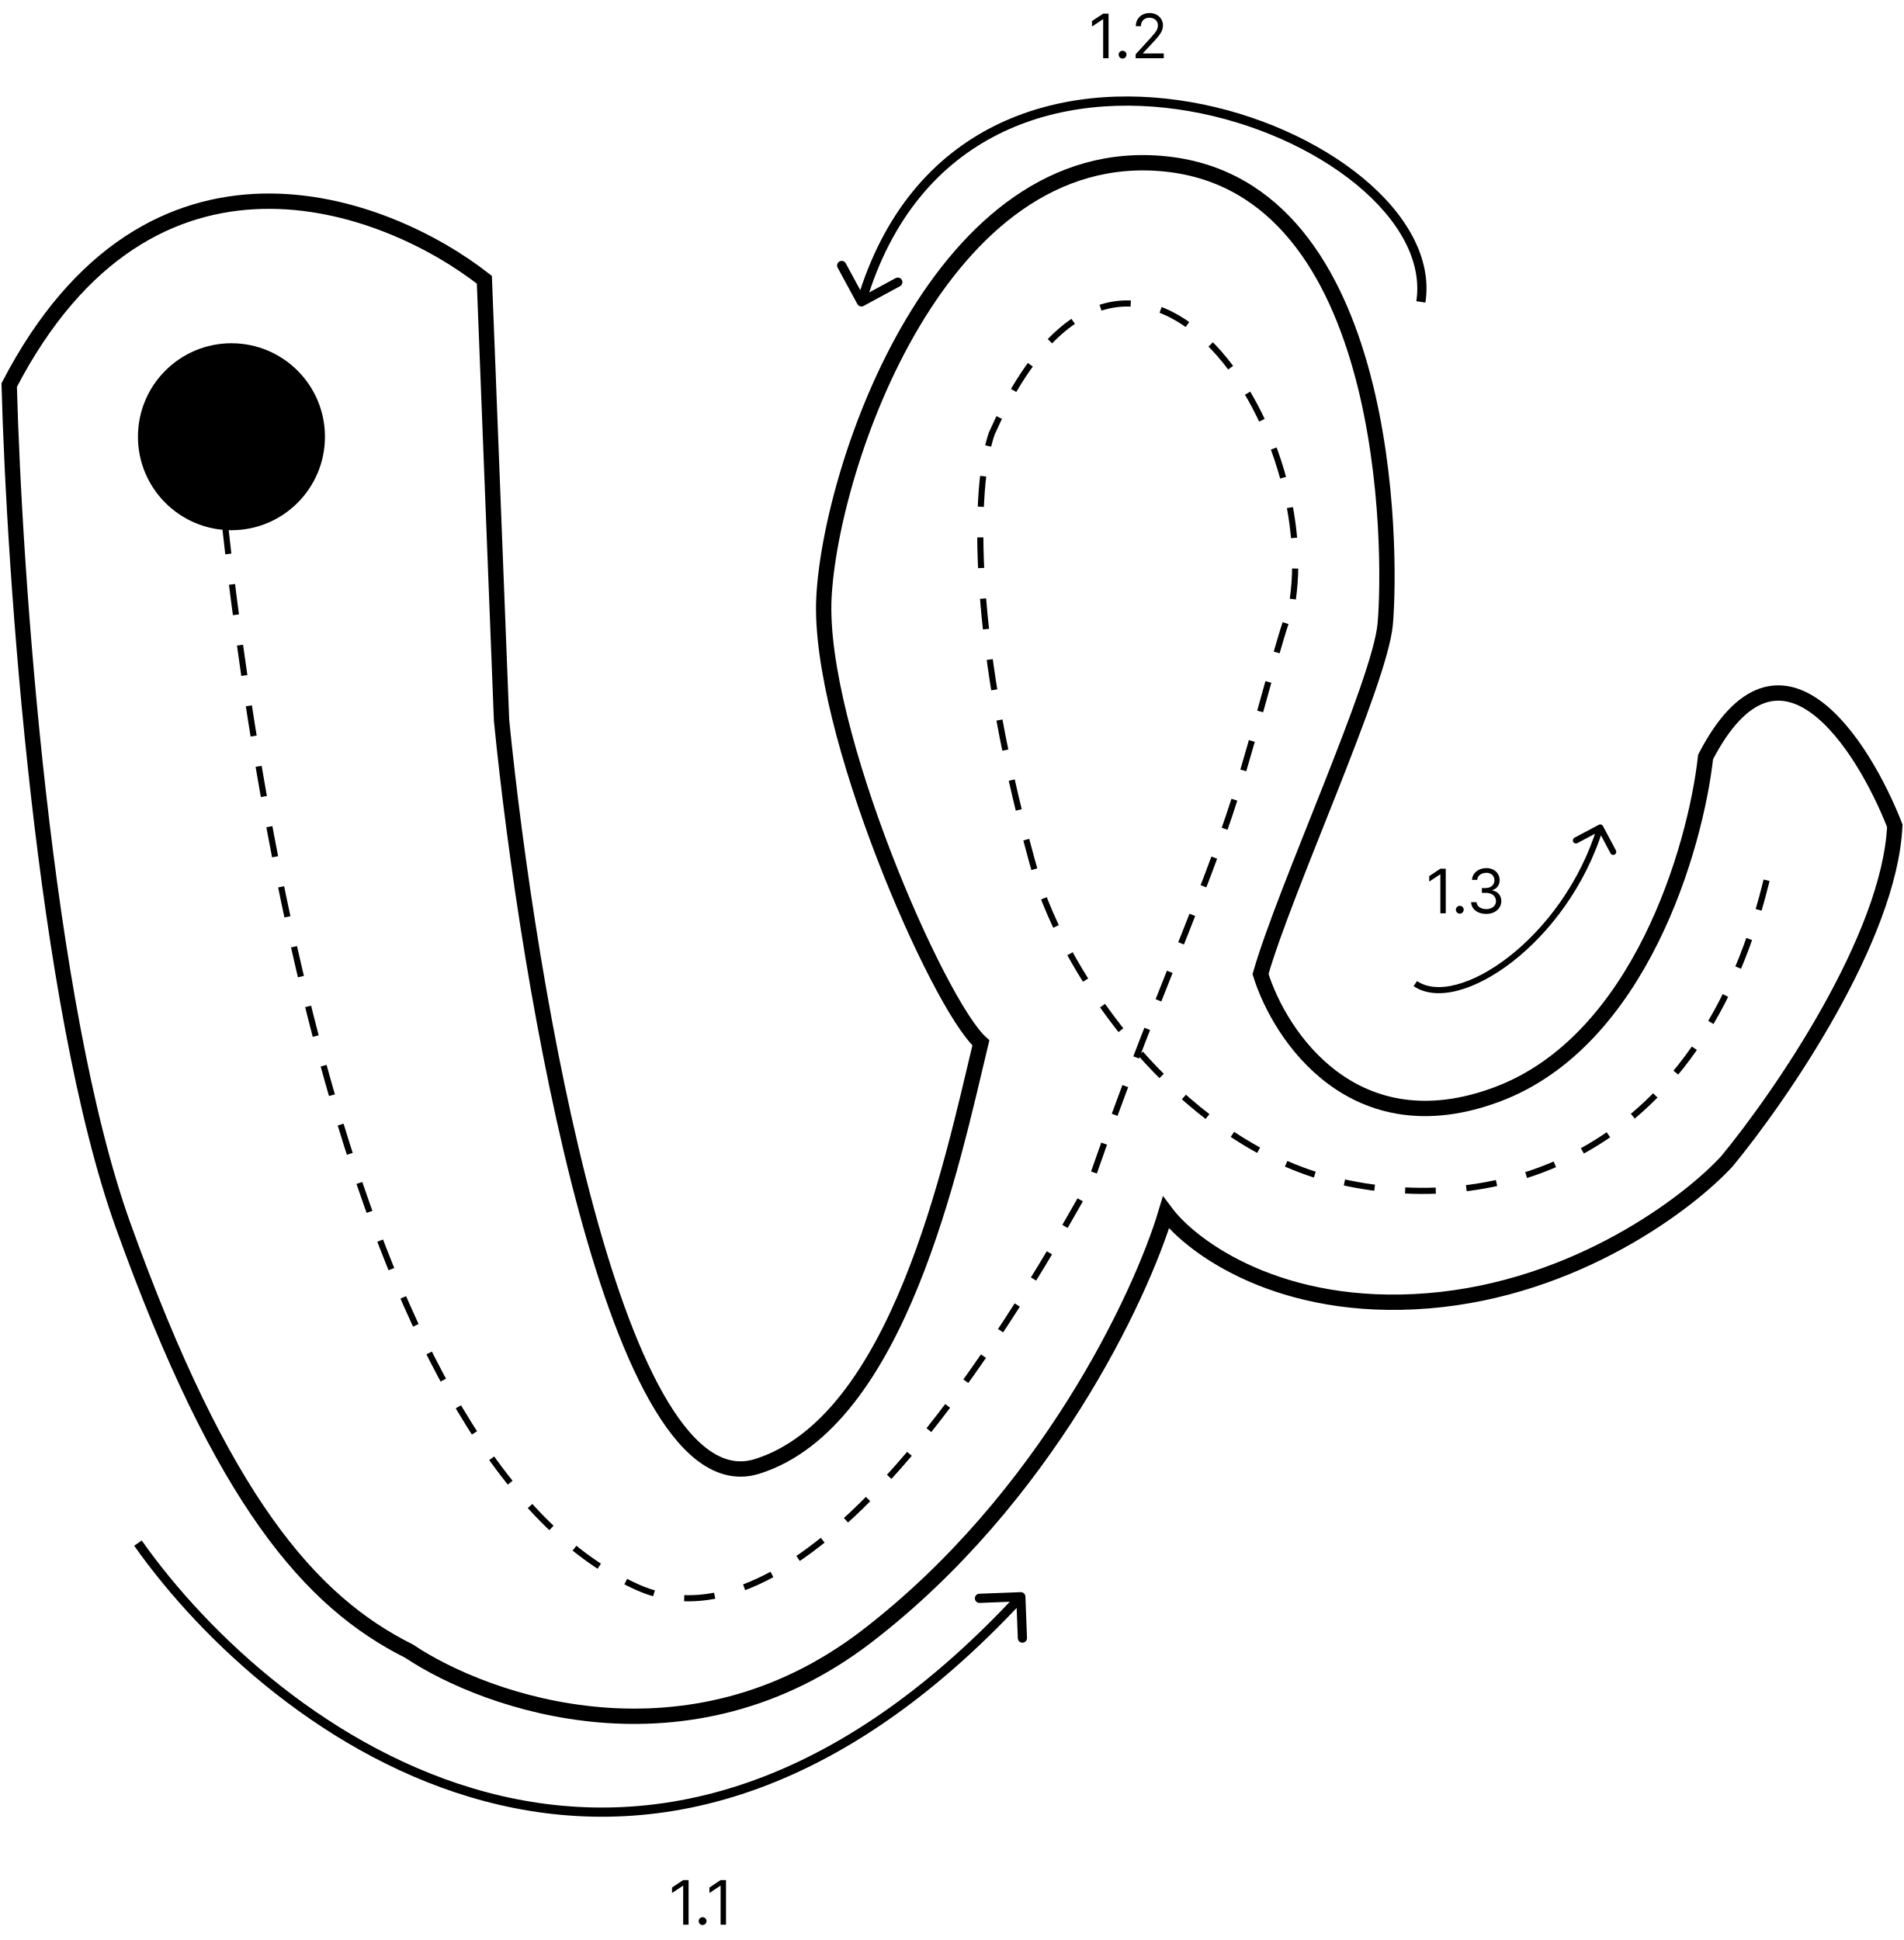
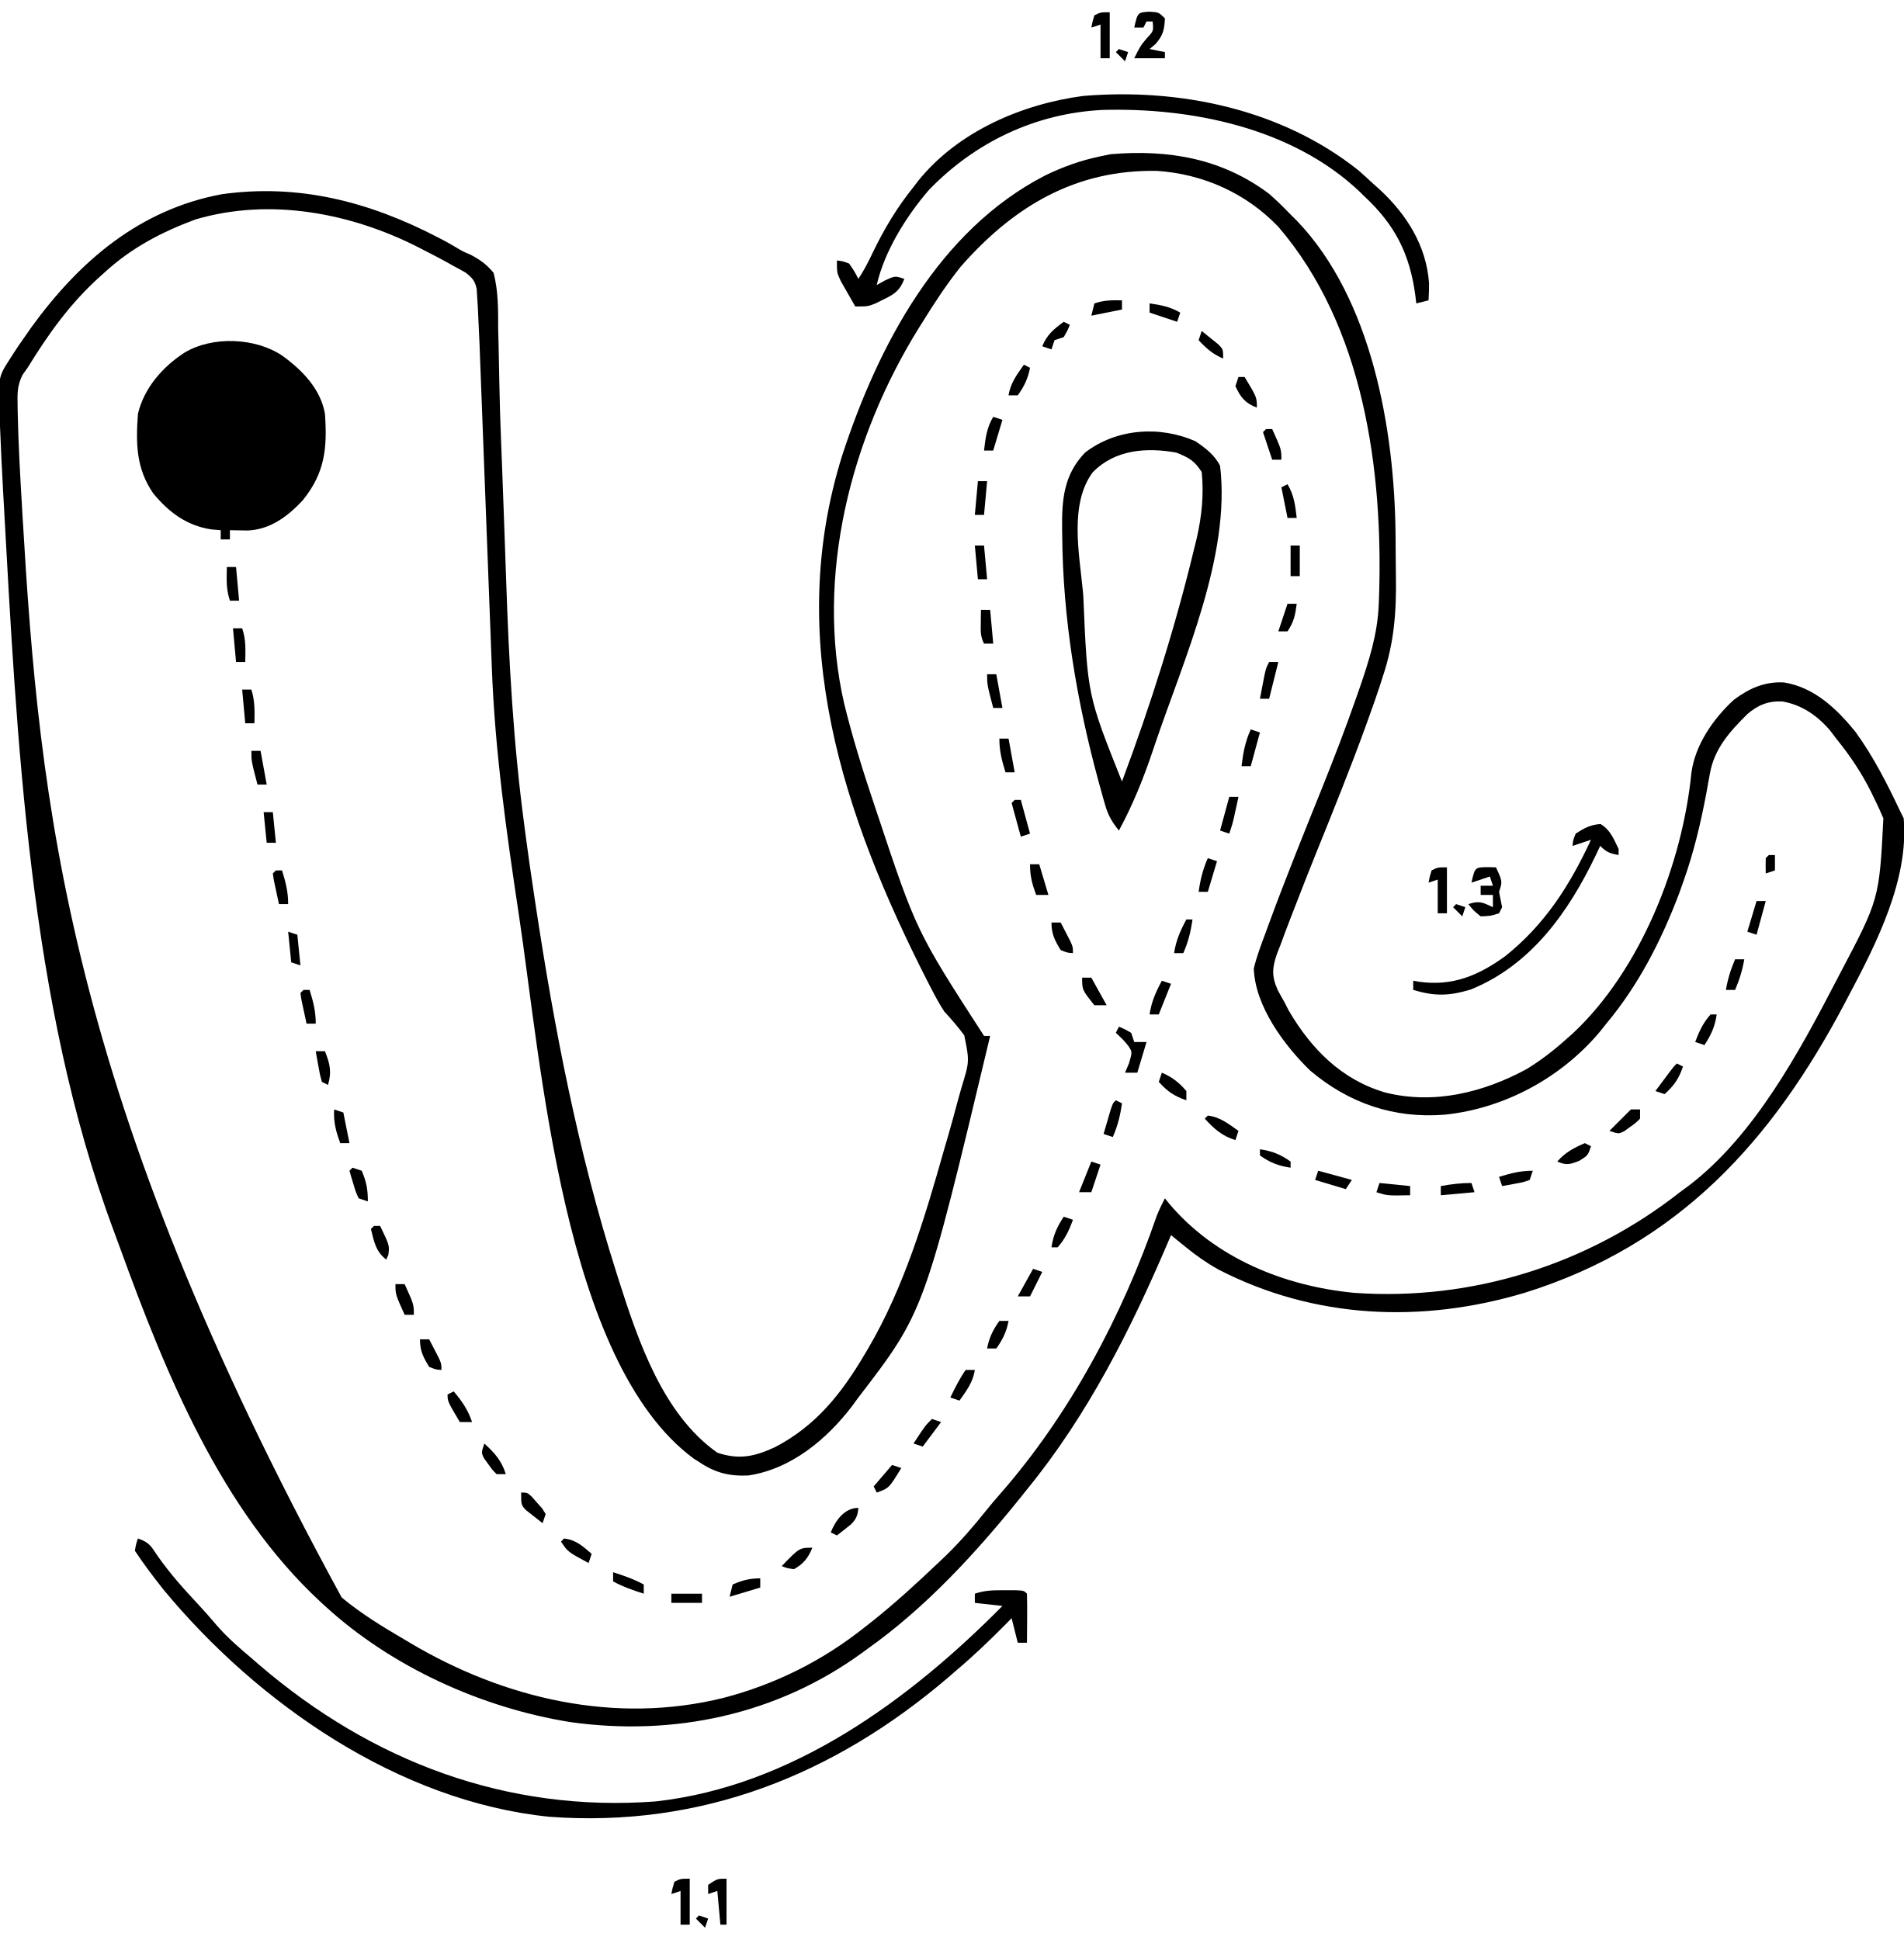
- <svg xmlns="http://www.w3.org/2000/svg" width="621" height="633" viewBox="0 0 621 633" fill="none">
-   <path d="M224.619 613.455V628H222.858V615.301H222.773L219.222 617.659V615.869L222.858 613.455H224.619ZM229.193 628.114C228.843 628.114 228.542 627.988 228.291 627.737C228.04 627.486 227.915 627.186 227.915 626.835C227.915 626.485 228.04 626.184 228.291 625.933C228.542 625.682 228.843 625.557 229.193 625.557C229.544 625.557 229.844 625.682 230.095 625.933C230.346 626.184 230.472 626.485 230.472 626.835C230.472 627.067 230.412 627.28 230.294 627.474C230.18 627.669 230.027 627.825 229.832 627.943C229.643 628.057 229.43 628.114 229.193 628.114ZM236.826 613.455V628H235.065V615.301H234.98L231.429 617.659V615.869L235.065 613.455H236.826Z" fill="black" />
-   <path d="M3 125.651C49.01 36.998 125.506 65.801 158.002 91.284L163.613 235.064C172.263 322.268 201.066 493.027 247.076 478.439C293.086 463.85 310.386 380.247 319.971 340.27C305.944 327.645 266.667 237.87 268.771 195.086C270.875 152.303 306.692 45.785 380.336 53.5C453.979 61.215 453.979 179.746 451.875 203.593C450.192 222.67 419.145 290.005 411.196 317.826C417.508 338.165 441.776 374.496 488.346 357.102C534.917 339.708 553.106 276.445 556.379 246.988C580.506 200.417 607.579 242.546 618.099 269.431C616.416 305.903 580.927 357.57 563.393 378.845C551.002 392.405 514.157 420.506 465.903 424.434C417.649 428.361 388.752 406.899 380.336 395.678C372.153 423.031 341.199 488.959 282.846 533.847C224.492 578.735 158.937 555.823 133.454 538.757C101.191 522.625 72.435 489.661 40.172 399.886C14.362 328.066 4.637 187.138 3 125.651Z" stroke="black" stroke-width="5" />
-   <path d="M361.619 4.455V19H359.858V6.301H359.773L356.222 8.659V6.869L359.858 4.455H361.619ZM366.193 19.114C365.843 19.114 365.542 18.988 365.291 18.737C365.04 18.486 364.915 18.186 364.915 17.835C364.915 17.485 365.04 17.184 365.291 16.933C365.542 16.682 365.843 16.557 366.193 16.557C366.544 16.557 366.844 16.682 367.095 16.933C367.346 17.184 367.472 17.485 367.472 17.835C367.472 18.067 367.412 18.28 367.294 18.474C367.18 18.669 367.027 18.825 366.832 18.943C366.643 19.057 366.43 19.114 366.193 19.114ZM370.451 19V17.722L375.252 12.466C375.816 11.85 376.28 11.315 376.644 10.861C377.009 10.402 377.279 9.971 377.454 9.568C377.634 9.161 377.724 8.735 377.724 8.29C377.724 7.778 377.601 7.336 377.354 6.962C377.113 6.588 376.781 6.299 376.36 6.095C375.939 5.892 375.465 5.79 374.94 5.79C374.381 5.79 373.893 5.906 373.477 6.138C373.065 6.365 372.745 6.685 372.518 7.097C372.295 7.509 372.184 7.991 372.184 8.545H370.508C370.508 7.693 370.704 6.945 371.097 6.301C371.49 5.657 372.025 5.155 372.702 4.795C373.384 4.436 374.149 4.256 374.996 4.256C375.849 4.256 376.604 4.436 377.262 4.795C377.92 5.155 378.436 5.641 378.81 6.251C379.184 6.862 379.371 7.542 379.371 8.29C379.371 8.825 379.274 9.348 379.08 9.859C378.891 10.366 378.559 10.932 378.086 11.557C377.617 12.177 376.966 12.935 376.133 13.829L372.866 17.324V17.438H379.627V19H370.451Z" fill="black" />
-   <path d="M471.619 283.455V298H469.858V285.301H469.773L466.222 287.659V285.869L469.858 283.455H471.619ZM476.193 298.114C475.843 298.114 475.542 297.988 475.291 297.737C475.04 297.486 474.915 297.186 474.915 296.835C474.915 296.485 475.04 296.184 475.291 295.933C475.542 295.682 475.843 295.557 476.193 295.557C476.544 295.557 476.844 295.682 477.095 295.933C477.346 296.184 477.472 296.485 477.472 296.835C477.472 297.067 477.412 297.28 477.294 297.474C477.18 297.669 477.027 297.825 476.832 297.943C476.643 298.057 476.43 298.114 476.193 298.114ZM484.819 298.199C483.881 298.199 483.046 298.038 482.312 297.716C481.583 297.394 481.003 296.946 480.572 296.374C480.146 295.796 479.914 295.126 479.876 294.364H481.665C481.703 294.832 481.864 295.237 482.148 295.578C482.433 295.914 482.804 296.175 483.263 296.359C483.723 296.544 484.232 296.636 484.79 296.636C485.415 296.636 485.969 296.527 486.452 296.31C486.935 296.092 487.314 295.789 487.589 295.401C487.863 295.012 488.001 294.562 488.001 294.051C488.001 293.516 487.868 293.045 487.603 292.638C487.338 292.226 486.95 291.904 486.438 291.672C485.927 291.44 485.302 291.324 484.563 291.324H483.398V289.761H484.563C485.141 289.761 485.647 289.657 486.083 289.449C486.523 289.241 486.867 288.947 487.113 288.568C487.364 288.189 487.489 287.744 487.489 287.233C487.489 286.741 487.38 286.312 487.163 285.947C486.945 285.583 486.637 285.299 486.239 285.095C485.846 284.892 485.382 284.79 484.847 284.79C484.345 284.79 483.872 284.882 483.427 285.067C482.987 285.247 482.627 285.509 482.347 285.855C482.068 286.196 481.916 286.608 481.893 287.091H480.188C480.217 286.329 480.446 285.661 480.877 285.088C481.308 284.51 481.871 284.061 482.567 283.739C483.268 283.417 484.038 283.256 484.876 283.256C485.775 283.256 486.547 283.438 487.191 283.803C487.835 284.162 488.33 284.638 488.675 285.23C489.021 285.822 489.194 286.461 489.194 287.148C489.194 287.967 488.978 288.665 488.548 289.243C488.121 289.821 487.541 290.221 486.808 290.443V290.557C487.726 290.708 488.443 291.099 488.96 291.729C489.476 292.354 489.734 293.128 489.734 294.051C489.734 294.842 489.518 295.552 489.087 296.182C488.661 296.807 488.079 297.299 487.34 297.659C486.602 298.019 485.761 298.199 484.819 298.199Z" fill="black" />
-   <path d="M522.903 269.531C522.644 269.043 522.038 268.858 521.55 269.117L513.601 273.337C513.113 273.596 512.928 274.201 513.187 274.689C513.446 275.177 514.051 275.362 514.539 275.103L521.605 271.352L525.356 278.418C525.615 278.906 526.22 279.092 526.708 278.833C527.196 278.574 527.382 277.968 527.123 277.48L522.903 269.531ZM461.127 321.759C464.941 324.371 470.078 324.654 475.648 323.187C481.233 321.716 487.392 318.455 493.426 313.754C505.497 304.35 517.223 289.063 522.975 270.293L521.063 269.707C515.439 288.059 503.964 303.008 492.197 312.176C486.312 316.76 480.393 319.869 475.138 321.253C469.869 322.641 465.406 322.266 462.258 320.109L461.127 321.759Z" fill="black" />
-   <path d="M69.5 131.002C79.5 252.502 114 471.501 205 516.502C218 522.931 266.5 546.501 356 385.002C375.167 330.002 389.5 300.001 401 266.001C408.885 242.689 420.833 194 420.5 202C435 141.499 368 41.498 323.5 141.499C317.667 158.499 316.1 209.502 338.5 287.502C351 324.835 388.5 373.489 435 385.002C487.5 398.001 557.6 378.302 578 279.502" stroke="black" stroke-width="2" stroke-dasharray="10 10" />
-   <path d="M334.499 520.942C334.467 520.115 333.77 519.469 332.942 519.501L319.452 520.019C318.625 520.051 317.979 520.748 318.011 521.576C318.043 522.403 318.74 523.049 319.568 523.017L331.559 522.556L332.019 534.548C332.051 535.375 332.748 536.021 333.576 535.989C334.403 535.957 335.049 535.26 335.017 534.432L334.499 520.942ZM43.774 504.364C65.818 535.629 106.783 574.089 158.103 587.712C209.58 601.377 271.175 589.971 334.101 522.019L331.899 519.981C269.625 587.229 209.137 598.156 158.872 584.813C108.45 571.428 68.015 533.538 46.226 502.636L43.774 504.364Z" fill="black" />
-   <path d="M279.681 99.215C280.076 99.944 280.986 100.214 281.715 99.82L293.584 93.389C294.313 92.994 294.583 92.084 294.189 91.355C293.794 90.627 292.884 90.356 292.155 90.751L281.604 96.467L275.888 85.916C275.493 85.188 274.583 84.917 273.855 85.312C273.126 85.707 272.856 86.617 273.25 87.346L279.681 99.215ZM464.983 98.728C467.225 84.084 458.529 69.519 444.303 57.84C430.028 46.119 409.891 37.031 388.444 33.31C366.993 29.589 344.105 31.216 324.383 41.092C304.62 50.989 288.172 69.104 279.562 98.073L282.438 98.928C290.828 70.697 306.755 53.275 325.726 43.775C344.739 34.254 366.944 32.625 387.931 36.266C408.922 39.908 428.566 48.8 442.4 60.158C456.283 71.557 464.025 85.168 462.017 98.274L464.983 98.728Z" fill="black" />
-   <circle cx="75.5" cy="142.5" r="30.5" fill="black" />
+ <svg xmlns="http://www.w3.org/2000/svg" version="1.1" width="621" height="633">
+   <path d="M0 0 C2.478 2.167 4.777 4.413 7.051 6.793 C7.733 7.467 8.415 8.141 9.117 8.836 C33.596 34.369 40.973 77.068 41.289 111.211 C41.297 112.071 41.305 112.932 41.314 113.818 C41.327 115.625 41.338 117.433 41.346 119.24 C41.357 121.058 41.378 122.876 41.407 124.694 C41.599 136.484 40.851 146.53 37.051 157.793 C36.734 158.786 36.417 159.778 36.091 160.801 C35.107 163.798 34.06 166.764 32.988 169.73 C32.581 170.869 32.173 172.008 31.753 173.182 C26.502 187.69 20.689 201.992 14.916 216.299 C12.96 221.158 11.04 226.031 9.158 230.919 C8.412 232.855 7.66 234.787 6.901 236.718 C5.805 239.534 4.756 242.364 3.719 245.203 C3.387 246.038 3.056 246.874 2.714 247.734 C1.066 252.416 0.773 255.105 2.797 259.723 C3.522 261.094 4.271 262.453 5.051 263.793 C5.508 264.689 5.966 265.585 6.438 266.508 C13.811 279.107 23.746 289.178 38.074 293.305 C53.906 297.216 69.775 293.299 83.898 285.711 C88.675 282.805 92.906 279.537 97.051 275.793 C97.724 275.201 98.397 274.61 99.09 274 C121.254 253.293 134.876 218.671 137.801 188.918 C139.037 179.792 144.964 171.254 151.676 165.105 C156.616 161.414 161.666 159.142 167.957 159.457 C177.939 161.059 185.266 168.102 191.402 175.707 C197.322 183.905 201.74 192.678 206.051 201.793 C206.381 202.453 206.711 203.113 207.051 203.793 C208.8 223.739 198.147 244.662 189.051 261.793 C188.685 262.491 188.319 263.189 187.942 263.909 C164.069 309.26 133.454 342.97 83.542 358.578 C49.993 368.66 14.86 367.226 -16.574 350.98 C-20.437 348.809 -23.851 346.392 -27.285 343.594 C-28.605 342.523 -28.605 342.523 -29.951 341.431 C-30.61 340.89 -31.27 340.35 -31.949 339.793 C-32.22 340.43 -32.49 341.067 -32.769 341.723 C-45.071 370.554 -59.025 398.397 -78.949 422.793 C-79.707 423.742 -80.465 424.69 -81.246 425.668 C-95.772 443.7 -112.01 461.337 -130.949 474.793 C-131.529 475.217 -132.109 475.641 -132.707 476.079 C-160.46 496.294 -194.244 503.462 -228.074 498.668 C-256.963 493.998 -286.303 480.673 -307.949 460.793 C-308.452 460.332 -308.955 459.872 -309.474 459.397 C-341.894 429.349 -359.967 384.783 -374.755 344.08 C-375.483 342.076 -376.218 340.074 -376.964 338.076 C-404.511 264.165 -408.424 178.154 -412.762 100.23 C-412.825 99.098 -412.889 97.965 -412.954 96.798 C-413.339 89.798 -413.673 82.798 -413.949 75.793 C-414.001 74.613 -414.001 74.613 -414.053 73.409 C-414.597 59.889 -414.597 59.889 -410.512 53.605 C-409.973 52.756 -409.973 52.756 -409.424 51.89 C-408.305 50.159 -407.139 48.475 -405.949 46.793 C-405.217 45.74 -404.485 44.687 -403.73 43.602 C-388.023 21.948 -368.43 5.186 -341.643 0.172 C-316.395 -3.384 -293.368 2.677 -271.137 14.23 C-270.133 14.751 -270.133 14.751 -269.109 15.282 C-267.8 15.985 -266.506 16.718 -265.232 17.482 C-262.948 18.846 -262.948 18.846 -260.408 19.922 C-257.262 21.581 -255.249 23.058 -252.949 25.793 C-251.363 31.831 -251.455 37.807 -251.441 44.02 C-251.4 45.884 -251.354 47.748 -251.303 49.612 C-251.201 53.599 -251.123 57.585 -251.064 61.573 C-250.962 67.79 -250.753 74.001 -250.513 80.214 C-250.453 81.774 -250.453 81.774 -250.391 83.366 C-250.309 85.487 -250.227 87.608 -250.144 89.73 C-249.934 95.147 -249.741 100.566 -249.547 105.984 C-249.488 107.611 -249.488 107.611 -249.428 109.27 C-249.229 114.782 -249.035 120.293 -248.85 125.805 C-247.944 152.64 -246.509 179.171 -242.949 205.793 C-242.732 207.46 -242.732 207.46 -242.511 209.16 C-241.647 215.758 -240.701 222.34 -239.699 228.918 C-239.554 229.883 -239.409 230.848 -239.259 231.843 C-233.14 272.366 -225.373 312.69 -212.949 351.793 C-212.661 352.708 -212.372 353.622 -212.075 354.564 C-205.733 374.413 -197.704 398.274 -179.949 410.793 C-172.823 413.168 -167.807 412.072 -161.137 408.98 C-147.845 402.078 -139.431 391.496 -131.949 378.793 C-131.567 378.151 -131.184 377.51 -130.79 376.849 C-119.013 356.794 -112.245 334.05 -105.949 311.793 C-105.532 310.364 -105.114 308.936 -104.696 307.507 C-103.594 303.721 -102.556 299.922 -101.554 296.109 C-101.155 294.623 -100.74 293.142 -100.306 291.667 C-97.68 283.116 -97.68 283.116 -99.399 274.615 C-101.439 271.838 -103.625 269.333 -105.949 266.793 C-107.564 264.337 -108.92 261.781 -110.262 259.168 C-110.81 258.112 -110.81 258.112 -111.369 257.035 C-139.1 202.596 -158.002 145.371 -139.225 85.419 C-127.54 49.606 -107.742 11.912 -73.012 -5.957 C-67.106 -8.82 -61.371 -10.882 -54.949 -12.207 C-53.856 -12.434 -52.763 -12.661 -51.637 -12.895 C-32.714 -14.498 -15.372 -11.504 0 0 Z M-100.551 23.797 C-105.128 29.515 -109.097 35.57 -112.949 41.793 C-113.519 42.699 -113.519 42.699 -114.101 43.623 C-136.442 79.495 -148.115 124.888 -138.562 166.43 C-135.866 177.375 -132.538 188.111 -128.949 198.793 C-128.631 199.743 -128.312 200.692 -127.984 201.671 C-115.028 240.644 -115.028 240.644 -92.949 274.793 C-92.289 274.793 -91.629 274.793 -90.949 274.793 C-112.43 364.761 -112.43 364.761 -133.949 392.793 C-134.631 393.728 -135.313 394.662 -136.016 395.625 C-144.356 406.531 -155.902 416.137 -169.867 418.23 C-176.154 418.508 -180.753 417.305 -185.949 413.793 C-186.509 413.438 -187.068 413.084 -187.645 412.719 C-230.342 381.242 -237.432 283.074 -244.699 235.23 C-248.719 208.5 -252.513 181.782 -253.506 154.742 C-253.577 152.893 -253.577 152.893 -253.649 151.006 C-253.751 148.354 -253.851 145.702 -253.95 143.05 C-254.108 138.845 -254.269 134.64 -254.43 130.436 C-254.831 119.999 -255.226 109.563 -255.621 99.126 C-255.929 90.996 -256.238 82.866 -256.551 74.735 C-256.711 70.566 -256.869 66.397 -257.024 62.228 C-257.145 59.014 -257.269 55.8 -257.393 52.585 C-257.434 51.449 -257.476 50.312 -257.519 49.14 C-257.641 46.023 -257.786 42.908 -257.949 39.793 C-257.999 38.76 -258.048 37.727 -258.099 36.662 C-258.162 35.679 -258.226 34.695 -258.292 33.682 C-258.37 32.376 -258.37 32.376 -258.45 31.044 C-259.046 28.358 -259.886 27.46 -262.02 25.777 C-263.347 24.991 -264.701 24.247 -266.074 23.543 C-267.151 22.936 -267.151 22.936 -268.249 22.316 C-270.46 21.091 -272.695 19.935 -274.949 18.793 C-275.615 18.447 -276.28 18.101 -276.965 17.745 C-299.21 6.293 -325.767 1.187 -350.207 8.402 C-361.284 12.519 -371.222 17.725 -379.949 25.793 C-380.44 26.232 -380.93 26.67 -381.435 27.123 C-391.093 35.83 -398.168 45.744 -404.949 56.793 C-405.49 57.548 -406.03 58.304 -406.587 59.082 C-408.366 62.622 -408.284 65.177 -408.211 69.133 C-408.199 69.869 -408.187 70.604 -408.175 71.363 C-407.962 81.703 -407.37 92.032 -406.762 102.355 C-406.697 103.47 -406.632 104.584 -406.565 105.733 C-401.08 198.644 -392.241 293.511 -302.488 458.039 C-296.099 463.343 -289.103 467.611 -281.949 471.793 C-281.322 472.166 -280.695 472.539 -280.049 472.923 C-249.342 491.147 -213.2 499.534 -177.949 490.793 C-161.01 486.37 -145.653 478.705 -131.949 467.793 C-131.073 467.107 -130.196 466.421 -129.293 465.715 C-121.847 459.766 -114.856 453.352 -107.949 446.793 C-107.122 446.008 -106.294 445.223 -105.441 444.414 C-100.665 439.763 -96.393 434.84 -92.238 429.629 C-90.771 427.811 -89.268 426.021 -87.723 424.27 C-65.038 398.399 -47.854 366.114 -36.676 333.69 C-35.894 331.648 -34.956 329.733 -33.949 327.793 C-33.45 328.41 -32.951 329.028 -32.438 329.664 C-17.493 347.291 4.998 356.449 27.762 358.63 C66.005 361.359 103.91 349.503 134.051 325.793 C135.553 324.683 135.553 324.683 137.086 323.551 C158.258 307.356 172.933 280.125 185.051 256.793 C185.448 256.032 185.845 255.27 186.254 254.486 C199.077 230.162 199.077 230.162 200.426 203.818 C199.543 201.682 198.575 199.615 197.551 197.543 C197.193 196.801 196.835 196.059 196.466 195.294 C193.298 188.918 189.535 183.332 185.051 177.793 C184.4 176.937 183.749 176.081 183.078 175.199 C178.978 170.332 173.775 166.732 167.426 165.668 C162.818 165.476 159.534 166.819 156.051 169.793 C150.324 175.498 145.276 181.037 143.84 189.188 C143.65 190.218 143.46 191.248 143.264 192.309 C143.07 193.397 142.876 194.485 142.676 195.605 C140.772 205.64 138.509 215.178 135.051 224.793 C134.623 225.993 134.195 227.193 133.754 228.43 C127.985 243.679 120.528 258.246 110.051 270.793 C109.368 271.65 108.684 272.507 107.98 273.391 C95.386 288.426 76.815 298.504 57.293 300.502 C40.818 301.83 26.065 296.797 13.43 286.109 C4.953 277.855 -4.545 265.079 -4.949 252.793 C-4.01 248.887 -2.607 245.176 -1.199 241.418 C-0.553 239.646 -0.553 239.646 0.107 237.839 C5.468 223.268 11.297 208.865 17.097 194.465 C21.08 184.544 24.921 174.594 28.449 164.5 C28.93 163.13 28.93 163.13 29.42 161.732 C32.547 152.644 35.453 143.701 35.801 134.043 C35.835 133.243 35.868 132.443 35.903 131.618 C37.288 90.166 30.893 43.21 3.051 10.793 C-7.421 -0.154 -21.397 -6.426 -36.473 -7.445 C-63.059 -7.958 -83.3 4.118 -100.551 23.797 Z " fill="#000000" transform="translate(413.9492,63.20703)" />
+   <path d="M0 0 C6.518 4.69 12.553 10.812 14 19 C14.799 30.256 13.991 38.319 6.75 47.25 C1.903 52.473 -3.823 56.764 -11.141 57.098 C-11.837 57.086 -12.533 57.074 -13.25 57.062 C-15.106 57.032 -15.106 57.032 -17 57 C-17 57.99 -17 58.98 -17 60 C-17.99 60 -18.98 60 -20 60 C-20 59.01 -20 58.02 -20 57 C-20.99 56.917 -21.98 56.835 -23 56.75 C-31.05 55.549 -36.905 51.182 -42 45 C-47.642 36.827 -47.7 28.635 -47 19 C-44.976 10.561 -38.978 3.719 -31.812 -0.938 C-22.695 -6.416 -8.77 -5.841 0 0 Z " fill="#000000" transform="translate(92,116)" />
+   <path d="M0 0 C3.241 2.205 6.227 4.453 8 8 C11.529 37.305 -3.859 71.156 -13.188 98.688 C-13.433 99.421 -13.679 100.154 -13.933 100.91 C-16.996 110.004 -20.428 118.536 -25 127 C-27.144 124.354 -28.486 122.129 -29.43 118.859 C-29.665 118.049 -29.901 117.239 -30.143 116.405 C-30.385 115.529 -30.626 114.653 -30.875 113.75 C-31.133 112.822 -31.392 111.894 -31.658 110.937 C-38.781 84.738 -43.296 57.864 -43.5 30.688 C-43.51 30.012 -43.521 29.336 -43.532 28.639 C-43.649 18.983 -42.98 10.889 -36.062 3.688 C-25.816 -4.223 -11.574 -5.167 0 0 Z M-33.562 10.125 C-41.182 20.424 -37.948 36.588 -36.812 48.375 C-36.748 49.044 -36.684 49.713 -36.618 50.403 C-35.259 82.802 -35.259 82.802 -24 111 C-14.654 86.003 -6.616 60.647 -0.375 34.688 C-0.127 33.688 0.121 32.688 0.376 31.658 C2.015 24.5 2.762 17.335 2 10 C-0.423 6.255 -2.162 5.339 -6.25 3.688 C-15.908 1.917 -26.317 2.649 -33.562 10.125 Z " fill="#000000" transform="translate(390,144)" />
+   <path d="M0 0 C3.756 1.252 4.31 2.569 6.5 5.812 C10.421 11.372 14.755 16.266 19.398 21.211 C21.563 23.532 23.639 25.89 25.688 28.312 C29.143 32.282 32.969 35.628 37 39 C37.862 39.75 38.725 40.5 39.613 41.273 C76.339 72.781 120.321 89.439 168.899 85.782 C213.259 80.874 251.516 52.815 282 22 C279.03 21.67 276.06 21.34 273 21 C273 20.01 273 19.02 273 18 C276.394 16.869 279.053 16.867 282.625 16.875 C283.793 16.872 284.961 16.87 286.164 16.867 C289 17 289 17 290 18 C290.073 20.697 290.092 23.367 290.062 26.062 C290.058 26.821 290.053 27.58 290.049 28.361 C290.037 30.241 290.019 32.12 290 34 C289.01 34 288.02 34 287 34 C286.34 31.36 285.68 28.72 285 26 C284.371 26.641 283.742 27.281 283.094 27.941 C277.899 33.191 272.641 38.236 267 43 C266.153 43.736 265.306 44.472 264.434 45.23 C227.059 77.215 183.656 94.469 134.163 90.789 C85.156 85.826 39.172 53.926 8.414 16.773 C5.099 12.632 1.943 8.415 -1 4 C-0.625 1.812 -0.625 1.812 0 0 Z " fill="#000000" transform="translate(45,502)" />
+   <path d="M0 0 C1.624 1.436 3.23 2.893 4.812 4.375 C5.536 5.02 6.259 5.664 7.004 6.328 C15.785 14.526 22.136 24.654 22.984 36.844 C22.997 38.688 22.917 40.533 22.812 42.375 C21.492 42.705 20.172 43.035 18.812 43.375 C18.715 42.541 18.617 41.707 18.516 40.848 C16.708 27.244 11.908 17.749 1.812 8.375 C1.285 7.854 0.758 7.333 0.215 6.797 C-21.727 -13.887 -54.379 -20.55 -83.47 -19.757 C-105.278 -18.699 -125.084 -9.292 -140.188 6.375 C-147.482 14.827 -154.697 26.344 -157.188 37.375 C-156.259 36.859 -155.331 36.344 -154.375 35.812 C-151.188 34.375 -151.188 34.375 -148.188 35.375 C-149.644 39.205 -151.419 40.373 -155.062 42.125 C-155.926 42.553 -156.79 42.981 -157.68 43.422 C-160.188 44.375 -160.188 44.375 -164.188 44.375 C-165.198 42.631 -166.195 40.88 -167.188 39.125 C-168.023 37.663 -168.023 37.663 -168.875 36.172 C-170.188 33.375 -170.188 33.375 -170.188 29.375 C-168.375 29.562 -168.375 29.562 -166.188 30.375 C-164.438 32.938 -164.438 32.938 -163.188 35.375 C-161.374 32.655 -159.979 29.923 -158.574 26.98 C-154.816 19.158 -150.65 12.161 -145.188 5.375 C-144.647 4.671 -144.107 3.967 -143.551 3.242 C-130.642 -12.699 -109.918 -21.638 -89.945 -24.309 C-58.462 -26.96 -25.149 -20.064 0 0 Z " fill="#000000" transform="translate(443.1875,55.625)" />
+   <path d="M0 0 C3.19 1.914 4.254 4.824 5.875 8.125 C5.875 8.785 5.875 9.445 5.875 10.125 C3.008 9.552 2.014 9.264 -0.125 7.125 C-0.61 8.152 -1.094 9.18 -1.594 10.238 C-10.473 28.737 -22.646 46.017 -42.375 54 C-49.501 56.138 -54.099 56.22 -61.125 54.125 C-61.125 53.135 -61.125 52.145 -61.125 51.125 C-60.519 51.232 -59.913 51.339 -59.289 51.449 C-48.396 53.008 -39.907 49.487 -31.125 43.125 C-18.126 32.75 -10.087 20.056 -3.125 5.125 C-5.105 5.785 -7.085 6.445 -9.125 7.125 C-9 5.312 -9 5.312 -8.125 3.125 C-5.39 1.362 -3.278 0.193 0 0 Z " fill="#000000" transform="translate(522.125,268.875)" />
+   <path d="M0 0 C1.454 0.031 1.454 0.031 2.938 0.062 C5.062 4.688 5.062 4.688 3.938 8.062 C4.263 9.731 4.596 11.397 4.938 13.062 C4.607 13.723 4.277 14.383 3.938 15.062 C1.125 15.938 1.125 15.938 -2.062 16.062 C-4.438 14.125 -4.438 14.125 -6.062 12.062 C-2.439 10.855 -1.421 11.519 1.938 13.062 C1.938 11.742 1.938 10.422 1.938 9.062 C0.618 9.062 -0.703 9.062 -2.062 9.062 C-2.062 8.072 -2.062 7.082 -2.062 6.062 C-0.743 6.062 0.578 6.062 1.938 6.062 C1.607 5.072 1.278 4.082 0.938 3.062 C-1.042 3.723 -3.022 4.383 -5.062 5.062 C-3.938 0.08 -3.938 0.08 0 0 Z " fill="#000000" transform="translate(485.0625,282.9375)" />
+   <path d="M0 0 C3.062 0.188 3.062 0.188 5.062 2.188 C4.9 5.924 4.475 7.713 2 10.562 C1.361 11.099 0.721 11.635 0.062 12.188 C1.712 12.518 3.362 12.848 5.062 13.188 C5.062 13.848 5.062 14.508 5.062 15.188 C1.762 15.188 -1.538 15.188 -4.938 15.188 C-2.938 11.188 -2.938 11.188 -0.812 8.625 C1.367 6.304 1.367 6.304 1.062 3.188 C0.403 3.188 -0.258 3.188 -0.938 3.188 C-1.268 3.848 -1.597 4.508 -1.938 5.188 C-2.928 5.188 -3.917 5.188 -4.938 5.188 C-3.821 0.244 -3.821 0.244 0 0 Z " fill="#000000" transform="translate(374.9375,3.8125)" />
+   <path d="M0 0 C1.938 0.812 1.938 0.812 4 2 C4.33 2.99 4.66 3.98 5 5 C6.32 5 7.64 5 9 5 C8.01 8.3 7.02 11.6 6 15 C4.68 15 3.36 15 2 15 C2.433 13.969 2.866 12.938 3.312 11.875 C4.373 8.24 4.373 8.24 3.02 6.199 C1.485 4.347 1.485 4.347 -1 2 C-0.67 1.34 -0.34 0.68 0 0 Z " fill="#000000" transform="translate(365,335)" />
+   <path d="M0 0 C0 4.95 0 9.9 0 15 C-0.99 15 -1.98 15 -3 15 C-3 11.37 -3 7.74 -3 4 C-3.99 4.33 -4.98 4.66 -6 5 C-5.625 3.062 -5.625 3.062 -5 1 C-3 0 -3 0 0 0 Z " fill="#000000" transform="translate(225,613)" />
+   <path d="M0 0 C0 4.95 0 9.9 0 15 C-0.99 15 -1.98 15 -3 15 C-3 11.37 -3 7.74 -3 4 C-3.99 4.33 -4.98 4.66 -6 5 C-5.625 3.062 -5.625 3.062 -5 1 C-3 0 -3 0 0 0 Z " fill="#000000" transform="translate(472,283)" />
+   <path d="M0 0 C0 4.95 0 9.9 0 15 C-0.99 15 -1.98 15 -3 15 C-3 11.37 -3 7.74 -3 4 C-3.99 4.33 -4.98 4.66 -6 5 C-5.625 3.062 -5.625 3.062 -5 1 C-3 0 -3 0 0 0 Z " fill="#000000" transform="translate(362,4)" />
+   <path d="M0 0 C0 4.95 0 9.9 0 15 C-0.66 15 -1.32 15 -2 15 C-2.33 11.37 -2.66 7.74 -3 4 C-3.99 4.33 -4.98 4.66 -6 5 C-6 4.01 -6 3.02 -6 2 C-3 0 -3 0 0 0 Z " fill="#000000" transform="translate(237,613)" />
+   <path d="M0 0 C3.363 1.441 5.629 3.206 8 6 C8 6.99 8 7.98 8 9 C4.063 7.688 1.773 6.081 -1 3 C-0.67 2.01 -0.34 1.02 0 0 Z " fill="#000000" transform="translate(379,350)" />
+   <path d="M0 0 C0.99 0.33 1.98 0.66 3 1 C2.01 4.63 1.02 8.26 0 12 C-0.99 12 -1.98 12 -3 12 C-2.492 7.682 -1.803 3.967 0 0 Z " fill="#000000" transform="translate(408,238)" />
+   <path d="M0 0 C0.99 0 1.98 0 3 0 C2.01 3.96 1.02 7.92 0 12 C-0.99 12 -1.98 12 -3 12 C-2.691 10.374 -2.378 8.749 -2.062 7.125 C-1.888 6.22 -1.714 5.315 -1.535 4.383 C-1 2 -1 2 0 0 Z " fill="#000000" transform="translate(414,216)" />
+   <path d="M0 0 C-0.176 2.379 -0.697 3.702 -2.402 5.379 C-3.906 6.621 -5.451 7.814 -7 9 C-7.66 8.67 -8.32 8.34 -9 8 C-7.474 4.115 -4.498 0 0 0 Z " fill="#000000" transform="translate(280,492)" />
+   <path d="M0 0 C3.394 3.126 5.606 5.565 7 10 C6.01 10 5.02 10 4 10 C2.578 8.574 2.578 8.574 1.25 6.688 C0.801 6.073 0.353 5.458 -0.109 4.824 C-1 3 -1 3 0 0 Z " fill="#000000" transform="translate(158,471)" />
+   <path d="M0 0 C2.743 3.2 4.63 6.005 6 10 C4.68 10 3.36 10 2 10 C-2 3.25 -2 3.25 -2 1 C-1.34 0.67 -0.68 0.34 0 0 Z " fill="#000000" transform="translate(148,454)" />
+   <path d="M0 0 C0.66 0.33 1.32 0.66 2 1 C1.449 4.949 0.611 8.349 -1 12 C-1.99 11.67 -2.98 11.34 -4 11 C-3.525 9.353 -3.045 7.707 -2.562 6.062 C-2.296 5.146 -2.029 4.229 -1.754 3.285 C-1 1 -1 1 0 0 Z " fill="#000000" transform="translate(364,359)" />
+   <path d="M0 0 C0.99 0.33 1.98 0.66 3 1 C1.68 4.3 0.36 7.6 -1 11 C-1.99 11 -2.98 11 -4 11 C-3.393 6.872 -1.962 3.668 0 0 Z " fill="#000000" transform="translate(379,320)" />
+   <path d="M0 0 C0.99 0 1.98 0 3 0 C2.69 1.438 2.377 2.875 2.062 4.312 C1.888 5.113 1.714 5.914 1.535 6.738 C1 9 1 9 0 12 C-0.99 11.67 -1.98 11.34 -3 11 C-2.01 7.37 -1.02 3.74 0 0 Z " fill="#000000" transform="translate(401,260)" />
+   <path d="M0 0 C0.66 0.33 1.32 0.66 2 1 C1.188 2.938 1.188 2.938 0 5 C-0.99 5.33 -1.98 5.66 -3 6 C-3.33 6.99 -3.66 7.98 -4 9 C-4.99 8.67 -5.98 8.34 -7 8 C-5.509 4.205 -3.243 2.39 0 0 Z " fill="#000000" transform="translate(347,105)" />
+   <path d="M0 0 C0.99 0.33 1.98 0.66 3 1 C-1 7.571 -1 7.571 -5 9 C-5.33 8.34 -5.66 7.68 -6 7 C-4.02 4.69 -2.04 2.38 0 0 Z " fill="#000000" transform="translate(291,478)" />
+   <path d="M0 0 C0.99 0 1.98 0 3 0 C3.672 1.289 4.337 2.581 5 3.875 C5.371 4.594 5.742 5.314 6.125 6.055 C7 8 7 8 7 10 C5.188 9.875 5.188 9.875 3 9 C1.047 5.791 0 3.779 0 0 Z " fill="#000000" transform="translate(137,437)" />
+   <path d="M0 0 C0.99 0.33 1.98 0.66 3 1 C4.522 4.604 5 7.052 5 11 C4.01 10.67 3.02 10.34 2 10 C1.051 7.934 1.051 7.934 0.312 5.438 C0.061 4.611 -0.19 3.785 -0.449 2.934 C-0.631 2.296 -0.813 1.657 -1 1 C-0.67 0.67 -0.34 0.34 0 0 Z " fill="#000000" transform="translate(115,381)" />
+   <path d="M0 0 C0.66 0.33 1.32 0.66 2 1 C1 4 1 4 -1.812 5.75 C-4.964 6.986 -5.969 7.282 -9 6 C-6.454 3.029 -3.578 1.522 0 0 Z " fill="#000000" transform="translate(517,373)" />
+   <path d="M0 0 C3.983 0.443 6.797 2.743 10 5 C9.67 5.99 9.34 6.98 9 8 C4.565 6.606 2.126 4.394 -1 1 C-0.67 0.67 -0.34 0.34 0 0 Z " fill="#000000" transform="translate(394,364)" />
+   <path d="M0 0 C0.66 0.33 1.32 0.66 2 1 C0.688 4.937 -0.919 7.227 -4 10 C-4.99 9.67 -5.98 9.34 -7 9 C-6.022 7.687 -5.042 6.374 -4.062 5.062 C-3.517 4.332 -2.972 3.601 -2.41 2.848 C-1 1 -1 1 0 0 Z " fill="#000000" transform="translate(547,347)" />
+   <path d="M0 0 C0.99 0 1.98 0 3 0 C4.65 2.97 6.3 5.94 8 9 C6.68 9 5.36 9 4 9 C0 4 0 4 0 0 Z " fill="#000000" transform="translate(353,319)" />
+   <path d="M0 0 C0.99 0 1.98 0 3 0 C3.672 1.289 4.337 2.581 5 3.875 C5.371 4.594 5.742 5.314 6.125 6.055 C7 8 7 8 7 10 C5.188 9.875 5.188 9.875 3 9 C1.047 5.791 0 3.779 0 0 Z " fill="#000000" transform="translate(343,301)" />
+   <path d="M0 0 C0.66 0 1.32 0 2 0 C1.449 3.949 0.611 7.349 -1 11 C-1.99 11 -2.98 11 -4 11 C-3.393 6.872 -1.962 3.668 0 0 Z " fill="#000000" transform="translate(387,300)" />
+   <path d="M0 0 C0.99 0.33 1.98 0.66 3 1 C2.01 4.3 1.02 7.6 0 11 C-0.99 11 -1.98 11 -3 11 C-2.449 7.051 -1.611 3.651 0 0 Z " fill="#000000" transform="translate(394,280)" />
+   <path d="M0 0 C0.66 0 1.32 0 2 0 C2.99 3.63 3.98 7.26 5 11 C4.01 11.33 3.02 11.66 2 12 C1.01 8.37 0.02 4.74 -1 1 C-0.67 0.67 -0.34 0.34 0 0 Z " fill="#000000" transform="translate(331,261)" />
+   <path d="M0 0 C0.99 0.33 1.98 0.66 3 1 C2.01 4.3 1.02 7.6 0 11 C-0.99 11 -1.98 11 -3 11 C-2.532 6.944 -2.12 3.534 0 0 Z " fill="#000000" transform="translate(324,136)" />
+   <path d="M0 0 C3.865 0.414 6.127 2.526 9 5 C8.67 5.99 8.34 6.98 8 8 C1.25 4.375 1.25 4.375 -1 1 C-0.67 0.67 -0.34 0.34 0 0 Z " fill="#000000" transform="translate(184,502)" />
+   <path d="M0 0 C2 0 2 0 3.543 1.426 C4.086 2.048 4.628 2.671 5.188 3.312 C5.738 3.927 6.288 4.542 6.855 5.176 C7.422 6.079 7.422 6.079 8 7 C7.67 7.99 7.34 8.98 7 10 C5.822 9.098 4.658 8.178 3.5 7.25 C2.85 6.74 2.201 6.229 1.531 5.703 C0 4 0 4 0 0 Z " fill="#000000" transform="translate(170,487)" />
+   <path d="M0 0 C0.99 0 1.98 0 3 0 C2.385 3.995 0.294 6.745 -2 10 C-2.99 9.67 -3.98 9.34 -5 9 C-3.499 5.883 -1.976 2.845 0 0 Z " fill="#000000" transform="translate(315,447)" />
+   <path d="M0 0 C0.99 0.33 1.98 0.66 3 1 C2.01 3.97 1.02 6.94 0 10 C-1.32 10 -2.64 10 -4 10 C-2.68 6.7 -1.36 3.4 0 0 Z " fill="#000000" transform="translate(356,379)" />
+   <path d="M0 0 C0.99 0 1.98 0 3 0 C3 0.99 3 1.98 3 3 C1.574 4.422 1.574 4.422 -0.312 5.75 C-0.927 6.199 -1.542 6.647 -2.176 7.109 C-4 8 -4 8 -7 7 C-4.667 4.667 -2.333 2.333 0 0 Z " fill="#000000" transform="translate(532,362)" />
+   <path d="M0 0 C0.99 0.33 1.98 0.66 3 1 C3.66 4.3 4.32 7.6 5 11 C4.01 11 3.02 11 2 11 C0.577 7.177 -0.24 4.087 0 0 Z " fill="#000000" transform="translate(109,362)" />
+   <path d="M0 0 C0.99 0 1.98 0 3 0 C4.63 4.122 5.263 6.707 4 11 C3.34 10.67 2.68 10.34 2 10 C1.367 7.715 1.367 7.715 0.875 4.938 C0.707 4.018 0.54 3.099 0.367 2.152 C0.246 1.442 0.125 0.732 0 0 Z " fill="#000000" transform="translate(103,343)" />
+   <path d="M0 0 C0.66 0 1.32 0 2 0 C3.193 3.877 4 6.916 4 11 C3.01 11 2.02 11 1 11 C0.639 9.356 0.286 7.709 -0.062 6.062 C-0.26 5.146 -0.457 4.229 -0.66 3.285 C-0.772 2.531 -0.884 1.777 -1 1 C-0.67 0.67 -0.34 0.34 0 0 Z " fill="#000000" transform="translate(99,323)" />
+   <path d="M0 0 C0.99 0 1.98 0 3 0 C3.99 3.3 4.98 6.6 6 10 C4.68 10 3.36 10 2 10 C0.684 6.38 0 3.904 0 0 Z " fill="#000000" transform="translate(336,282)" />
+   <path d="M0 0 C0.99 0 1.98 0 3 0 C3.66 3.63 4.32 7.26 5 11 C4.01 11 3.02 11 2 11 C0 3.375 0 3.375 0 0 Z " fill="#000000" transform="translate(82,245)" />
+   <path d="M0 0 C0.99 0 1.98 0 3 0 C3.66 3.63 4.32 7.26 5 11 C4.01 11 3.02 11 2 11 C0.807 7.123 0 4.084 0 0 Z " fill="#000000" transform="translate(326,241)" />
+   <path d="M0 0 C0.99 0 1.98 0 3 0 C4.176 3.674 4.074 7.169 4 11 C3.01 11 2.02 11 1 11 C0.67 7.37 0.34 3.74 0 0 Z " fill="#000000" transform="translate(79,225)" />
+   <path d="M0 0 C0.99 0 1.98 0 3 0 C3.66 3.63 4.32 7.26 5 11 C4.01 11 3.02 11 2 11 C0 3.375 0 3.375 0 0 Z " fill="#000000" transform="translate(322,220)" />
+   <path d="M0 0 C0.99 0 1.98 0 3 0 C4.283 3.85 4.066 6.947 4 11 C3.01 11 2.02 11 1 11 C0.67 7.37 0.34 3.74 0 0 Z " fill="#000000" transform="translate(76,205)" />
+   <path d="M0 0 C0.99 0 1.98 0 3 0 C3.33 3.63 3.66 7.26 4 11 C3.01 11 2.02 11 1 11 C-0.283 7.15 -0.066 4.053 0 0 Z " fill="#000000" transform="translate(74,185)" />
+   <path d="M0 0 C0 0.99 0 1.98 0 3 C-4.95 4.485 -4.95 4.485 -10 6 C-9.67 4.68 -9.34 3.36 -9 2 C-5.823 0.618 -3.469 0 0 0 Z " fill="#000000" transform="translate(248,515)" />
+   <path d="M0 0 C0.99 0 1.98 0 3 0 C6 6.625 6 6.625 6 10 C5.01 10 4.02 10 3 10 C0 3.375 0 3.375 0 0 Z " fill="#000000" transform="translate(129,419)" />
+   <path d="M0 0 C0.99 0.33 1.98 0.66 3 1 C1.68 3.64 0.36 6.28 -1 9 C-2.32 9 -3.64 9 -5 9 C-3.35 6.03 -1.7 3.06 0 0 Z " fill="#000000" transform="translate(337,414)" />
+   <path d="M0 0 C0.66 0 1.32 0 2 0 C5.077 6.4 5.077 6.4 4.688 9.438 C4.461 9.953 4.234 10.469 4 11 C0.558 8.34 0.005 5.097 -1 1 C-0.67 0.67 -0.34 0.34 0 0 Z " fill="#000000" transform="translate(122,400)" />
+   <path d="M0 0 C0.99 0.33 1.98 0.66 3 1 C1.758 4.439 0.443 7.252 -2 10 C-2.66 10 -3.32 10 -4 10 C-3.435 6.042 -2.191 3.334 0 0 Z " fill="#000000" transform="translate(347,397)" />
+   <path d="M0 0 C-0.33 0.99 -0.66 1.98 -1 3 C-3.066 3.73 -3.066 3.73 -5.562 4.188 C-6.389 4.346 -7.215 4.505 -8.066 4.668 C-9.024 4.832 -9.024 4.832 -10 5 C-10.33 4.01 -10.66 3.02 -11 2 C-7.123 0.807 -4.084 0 0 0 Z " fill="#000000" transform="translate(500,382)" />
+   <path d="M0 0 C5.445 1.485 5.445 1.485 11 3 C10.01 4.485 10.01 4.485 9 6 C5.7 5.01 2.4 4.02 -1 3 C-0.67 2.01 -0.34 1.02 0 0 Z " fill="#000000" transform="translate(430,382)" />
+   <path d="M0 0 C0.66 0 1.32 0 2 0 C3.193 3.877 4 6.916 4 11 C3.01 11 2.02 11 1 11 C0.639 9.356 0.286 7.709 -0.062 6.062 C-0.26 5.146 -0.457 4.229 -0.66 3.285 C-0.772 2.531 -0.884 1.777 -1 1 C-0.67 0.67 -0.34 0.34 0 0 Z " fill="#000000" transform="translate(90,284)" />
+   <path d="M0 0 C0.99 0 1.98 0 3 0 C3.33 3.3 3.66 6.6 4 10 C3.01 10 2.02 10 1 10 C0.67 6.7 0.34 3.4 0 0 Z " fill="#000000" transform="translate(86,265)" />
+   <path d="M0 0 C0.99 0 1.98 0 3 0 C3.33 3.63 3.66 7.26 4 11 C3.01 11 2.02 11 1 11 C-0.203 8.595 -0.101 7.05 -0.062 4.375 C-0.053 3.558 -0.044 2.74 -0.035 1.898 C-0.024 1.272 -0.012 0.645 0 0 Z " fill="#000000" transform="translate(320,199)" />
+   <path d="M0 0 C0.66 0 1.32 0 2 0 C6 6.625 6 6.625 6 10 C2.191 8.555 0.703 6.674 -1 3 C-0.67 2.01 -0.34 1.02 0 0 Z " fill="#000000" transform="translate(404,123)" />
+   <path d="M0 0 C0.66 0.33 1.32 0.66 2 1 C1.354 4.486 0.076 7.125 -2 10 C-2.99 10 -3.98 10 -5 10 C-4.385 6.005 -2.294 3.255 0 0 Z " fill="#000000" transform="translate(334,119)" />
+   <path d="M0 0 C0 0.99 0 1.98 0 3 C-3.3 3.66 -6.6 4.32 -10 5 C-9.67 3.68 -9.34 2.36 -9 1 C-5.804 -0.065 -3.343 -0.074 0 0 Z " fill="#000000" transform="translate(366,98)" />
+   <path d="M0 0 C3.3 0 6.6 0 10 0 C10 0.99 10 1.98 10 3 C6.7 3 3.4 3 0 3 C0 2.01 0 1.02 0 0 Z " fill="#000000" transform="translate(219,520)" />
+   <path d="M0 0 C-1.381 3.337 -2.82 5.223 -6 7 C-8.25 6.688 -8.25 6.688 -10 6 C-4.2 0 -4.2 0 0 0 Z " fill="#000000" transform="translate(265,505)" />
+   <path d="M0 0 C0.99 0.33 1.98 0.66 3 1 C0.03 4.96 0.03 4.96 -3 9 C-3.99 8.67 -4.98 8.34 -6 8 C-2.25 2.25 -2.25 2.25 0 0 Z " fill="#000000" transform="translate(304,463)" />
+   <path d="M0 0 C0.99 0 1.98 0 3 0 C2.354 3.486 1.076 6.125 -1 9 C-1.99 9 -2.98 9 -4 9 C-3.354 5.514 -2.076 2.875 0 0 Z " fill="#000000" transform="translate(326,431)" />
+   <path d="M0 0 C3.3 0.33 6.6 0.66 10 1 C10 1.99 10 2.98 10 4 C2.571 4.143 2.571 4.143 -1 3 C-0.67 2.01 -0.34 1.02 0 0 Z " fill="#000000" transform="translate(450,386)" />
+   <path d="M0 0 C0.66 0 1.32 0 2 0 C1.435 3.958 0.191 6.666 -2 10 C-2.99 9.67 -3.98 9.34 -5 9 C-3.758 5.561 -2.443 2.748 0 0 Z " fill="#000000" transform="translate(558,331)" />
+   <path d="M0 0 C0.99 0 1.98 0 3 0 C2.39 3.558 1.422 6.683 0 10 C-0.99 10 -1.98 10 -3 10 C-2.39 6.442 -1.422 3.317 0 0 Z " fill="#000000" transform="translate(566,313)" />
+   <path d="M0 0 C0.99 0.33 1.98 0.66 3 1 C3.33 4.3 3.66 7.6 4 11 C3.01 10.67 2.02 10.34 1 10 C0.67 6.7 0.34 3.4 0 0 Z " fill="#000000" transform="translate(94,304)" />
+   <path d="M0 0 C0.99 0 1.98 0 3 0 C2.01 3.63 1.02 7.26 0 11 C-0.99 10.67 -1.98 10.34 -3 10 C-2.01 6.7 -1.02 3.4 0 0 Z " fill="#000000" transform="translate(573,294)" />
+   <path d="M0 0 C0.99 0 1.98 0 3 0 C3.33 3.63 3.66 7.26 4 11 C3.01 11 2.02 11 1 11 C0.67 7.37 0.34 3.74 0 0 Z " fill="#000000" transform="translate(318,178)" />
+   <path d="M0 0 C2.12 3.534 2.532 6.944 3 11 C2.01 11 1.02 11 0 11 C-0.66 7.7 -1.32 4.4 -2 1 C-1.34 0.67 -0.68 0.34 0 0 Z " fill="#000000" transform="translate(420,158)" />
+   <path d="M0 0 C0.66 0 1.32 0 2 0 C5 6.625 5 6.625 5 10 C4.01 10 3.02 10 2 10 C1.01 7.03 0.02 4.06 -1 1 C-0.67 0.67 -0.34 0.34 0 0 Z " fill="#000000" transform="translate(413,140)" />
+   <path d="M0 0 C3.719 0.507 6.735 1.116 10 3 C9.67 3.99 9.34 4.98 9 6 C6.03 5.01 3.06 4.02 0 3 C0 2.01 0 1.02 0 0 Z " fill="#000000" transform="translate(375,99)" />
+   <path d="M0 0 C3.487 1.109 6.775 2.263 10 4 C10 4.99 10 5.98 10 7 C6.513 5.891 3.225 4.737 0 3 C0 2.01 0 1.02 0 0 Z " fill="#000000" transform="translate(200,513)" />
+   <path d="M0 0 C0.33 0.99 0.66 1.98 1 3 C-2.63 3.33 -6.26 3.66 -10 4 C-10 3.01 -10 2.02 -10 1 C-6.565 0.375 -3.509 0 0 0 Z " fill="#000000" transform="translate(480,386)" />
+   <path d="M0 0 C0.99 0 1.98 0 3 0 C2.502 3.735 2.125 5.812 0 9 C-0.99 9 -1.98 9 -3 9 C-2.01 6.03 -1.02 3.06 0 0 Z " fill="#000000" transform="translate(420,197)" />
+   <path d="M0 0 C0.99 0 1.98 0 3 0 C3 3.3 3 6.6 3 10 C2.01 10 1.02 10 0 10 C0 6.7 0 3.4 0 0 Z " fill="#000000" transform="translate(421,178)" />
+   <path d="M0 0 C0.99 0 1.98 0 3 0 C2.67 3.63 2.34 7.26 2 11 C1.01 11 0.02 11 -1 11 C-0.67 7.37 -0.34 3.74 0 0 Z " fill="#000000" transform="translate(319,157)" />
+   <path d="M0 0 C1.175 0.927 2.34 1.867 3.5 2.812 C4.15 3.335 4.799 3.857 5.469 4.395 C7 6 7 6 7 9 C3.634 7.557 1.49 5.667 -1 3 C-0.67 2.01 -0.34 1.02 0 0 Z " fill="#000000" transform="translate(392,108)" />
+   <path d="M0 0 C3.941 0.563 6.751 1.679 10 4 C10 4.66 10 5.32 10 6 C6.059 5.437 3.249 4.321 0 2 C0 1.34 0 0.68 0 0 Z " fill="#000000" transform="translate(411,375)" />
+   <path d="M0 0 C0.66 0 1.32 0 2 0 C2 1.65 2 3.3 2 5 C1.01 5.33 0.02 5.66 -1 6 C-1.043 4.334 -1.041 2.666 -1 1 C-0.67 0.67 -0.34 0.34 0 0 Z " fill="#000000" transform="translate(577,279)" />
+   <path d="M0 0 C0.99 0.33 1.98 0.66 3 1 C2.67 1.99 2.34 2.98 2 4 C1.01 3.01 0.02 2.02 -1 1 C-0.67 0.67 -0.34 0.34 0 0 Z " fill="#000000" transform="translate(228,625)" />
+   <path d="M0 0 C0.99 0.33 1.98 0.66 3 1 C2.67 1.99 2.34 2.98 2 4 C1.01 3.01 0.02 2.02 -1 1 C-0.67 0.67 -0.34 0.34 0 0 Z " fill="#000000" transform="translate(475,295)" />
+   <path d="M0 0 C0.99 0.33 1.98 0.66 3 1 C2.67 1.99 2.34 2.98 2 4 C1.01 3.01 0.02 2.02 -1 1 C-0.67 0.67 -0.34 0.34 0 0 Z " fill="#000000" transform="translate(365,16)" />
</svg>
